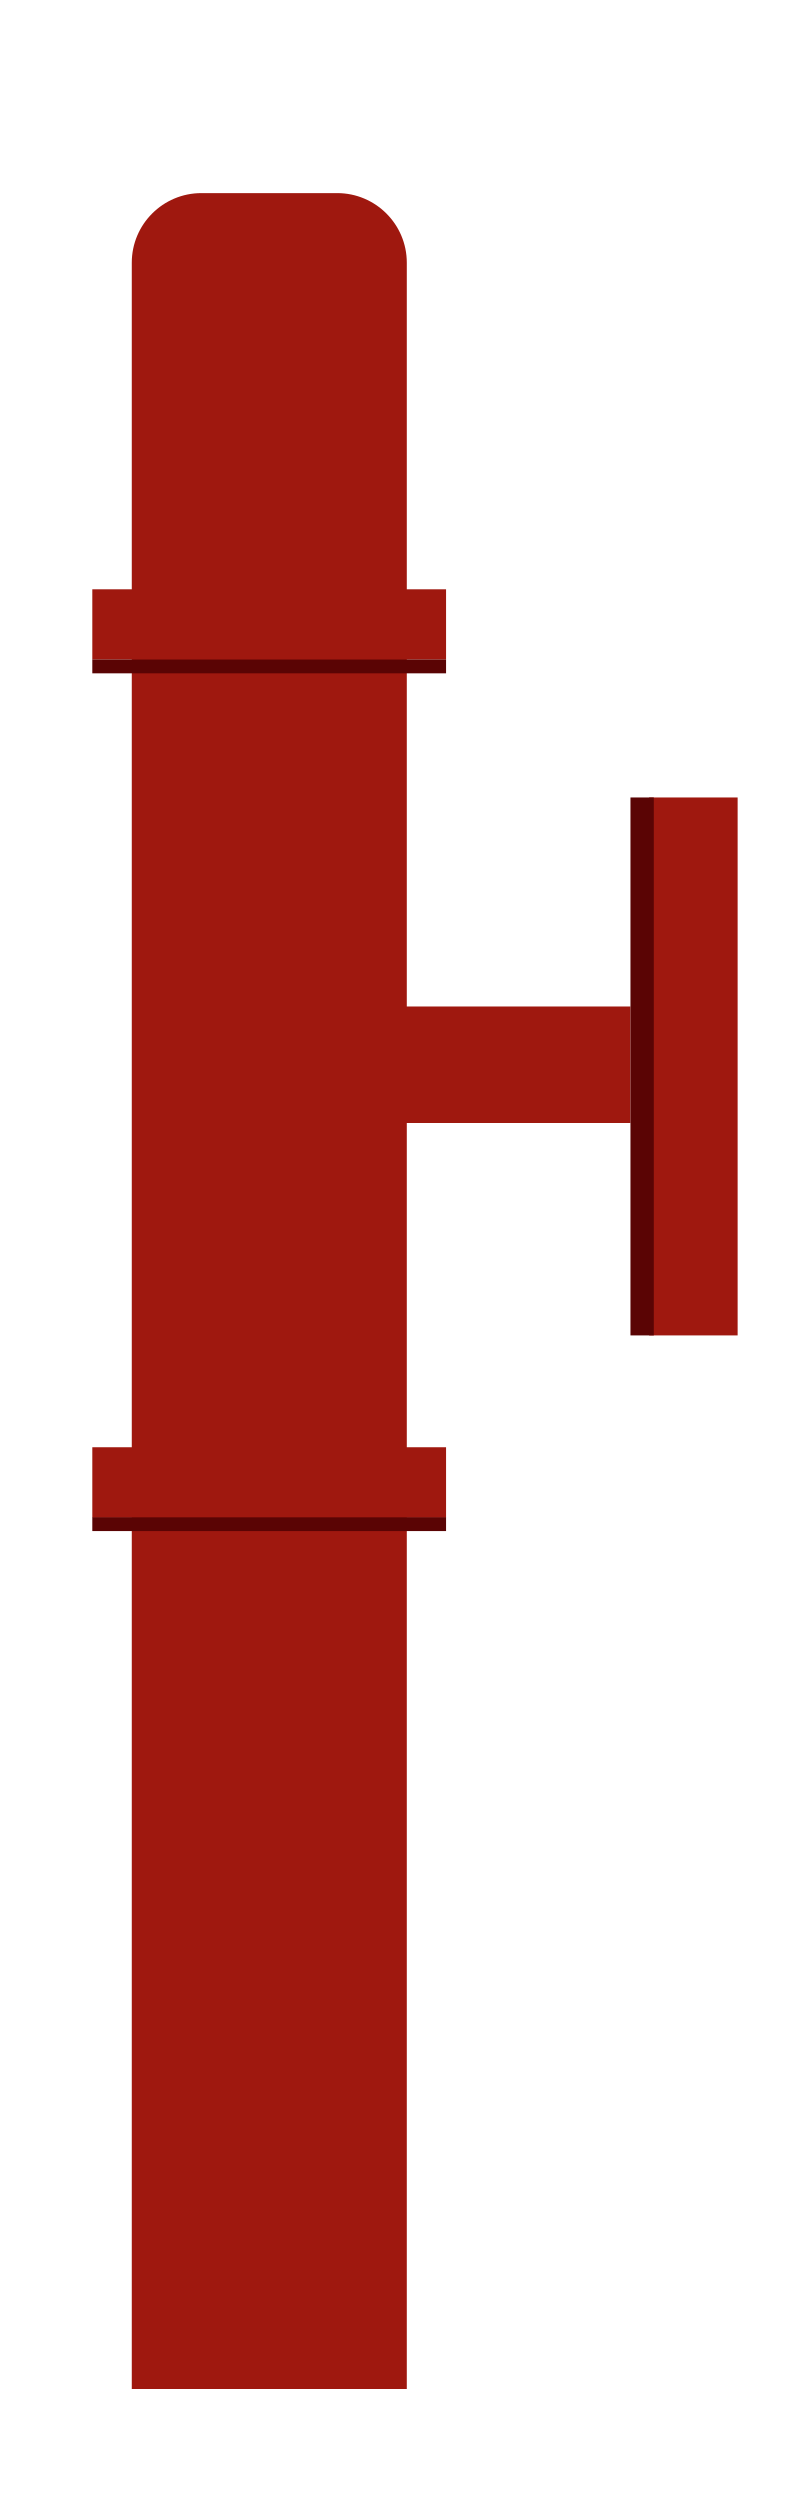
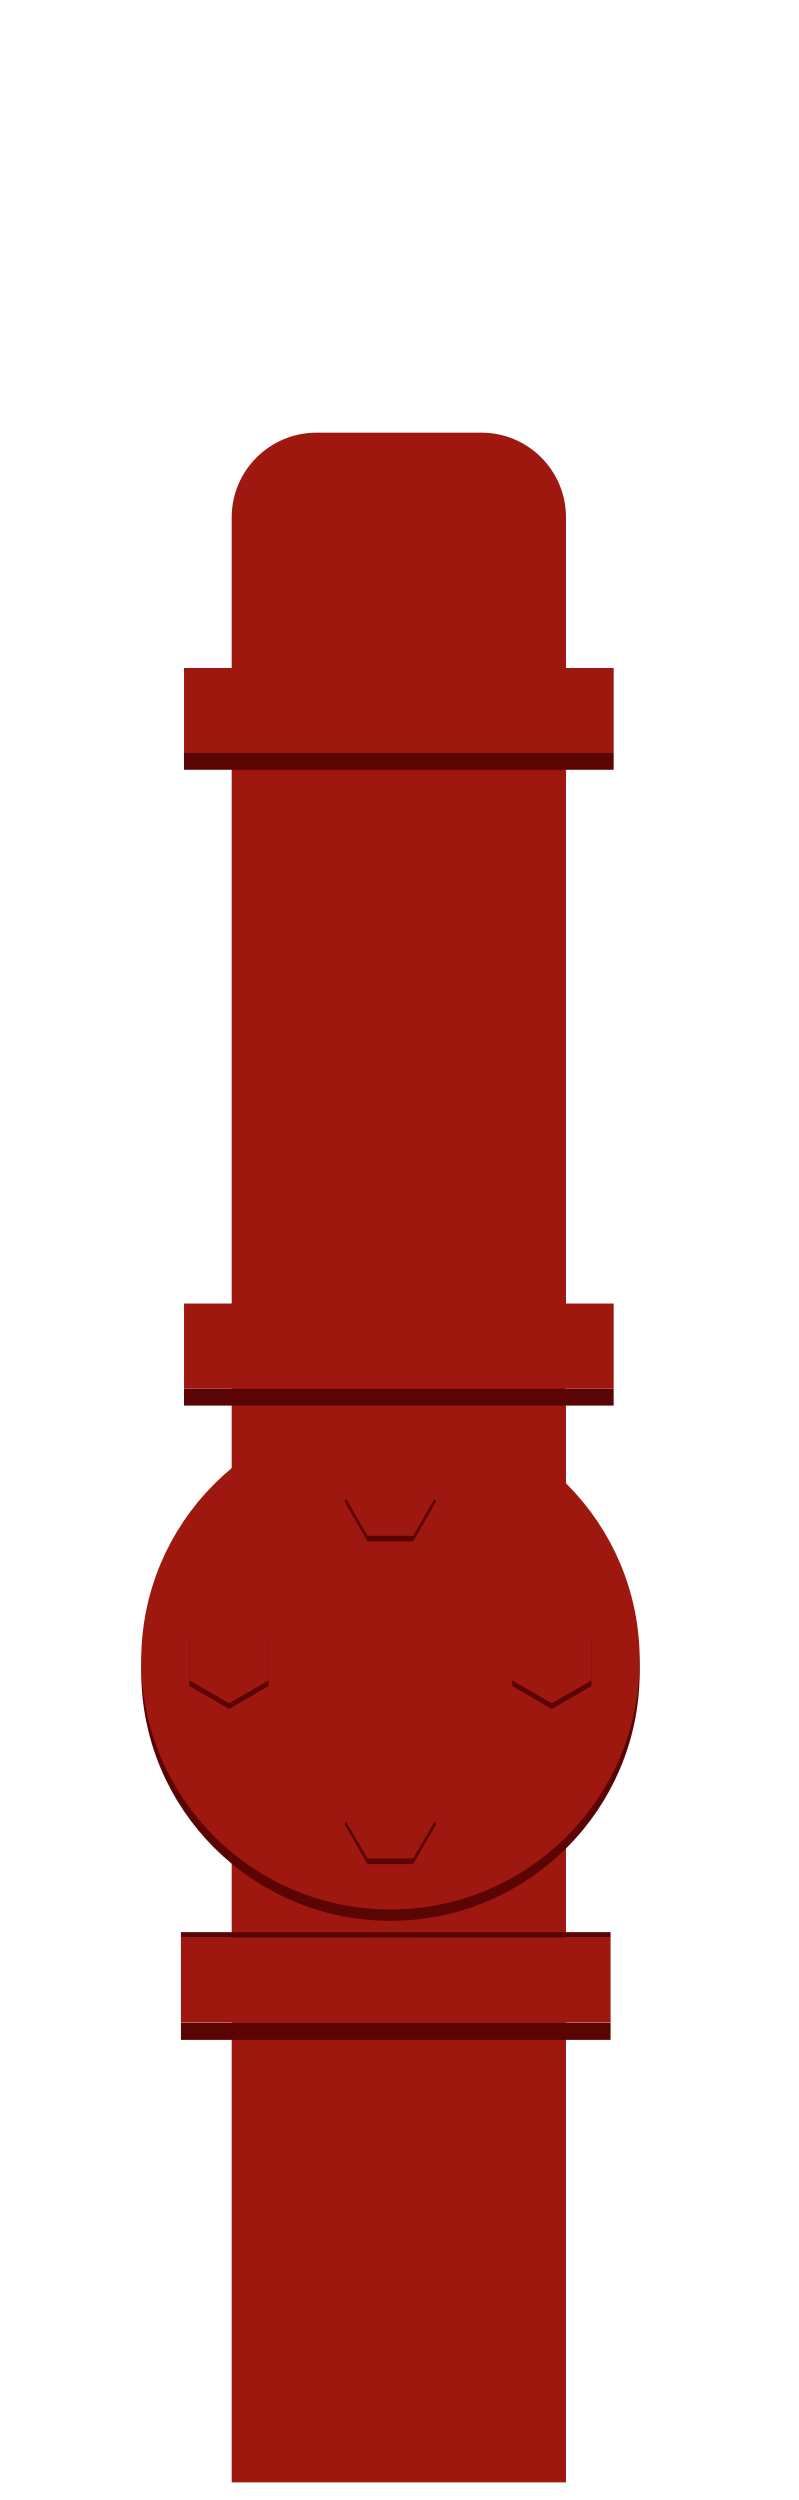
- <svg xmlns="http://www.w3.org/2000/svg" id="Layer_1" data-name="Layer 1" viewBox="0 0 38.01 117.81">
-   <defs>
-     <style>
-       .cls-1 {
-         fill: #9f180f;
-       }
- 
-       .cls-2 {
-         fill: #5a0404;
-       }
-     </style>
-   </defs>
-   <g>
-     <path class="cls-1" d="M9.49,9.1h6.4c1.81,0,3.28,1.47,3.28,3.28v100.2H6.21V12.38C6.21,10.57,7.68,9.1,9.49,9.1Z" />
-     <rect class="cls-2" x="4.35" y="31.07" width="16.67" height=".66" />
-     <rect class="cls-1" x="4.35" y="27.77" width="16.67" height="3.3" />
-     <rect class="cls-2" x="4.35" y="71.49" width="16.67" height=".66" />
-     <rect class="cls-1" x="4.35" y="68.2" width="16.67" height="3.3" />
+ <svg xmlns="http://www.w3.org/2000/svg" width="100%" height="100%" viewBox="0 0 31 97" version="1.1" xml:space="preserve" style="fill-rule:evenodd;clip-rule:evenodd;stroke-linejoin:round;stroke-miterlimit:2;">
+   <g transform="matrix(1,0,0,1,0,5.357468)">
+     <path d="M12.28,11.43L18.68,11.43C20.49,11.43 21.96,12.9 21.96,14.71L21.96,90.96L8.99,90.96L8.99,14.71C8.99,12.9 10.47,11.43 12.28,11.43Z" style="fill:rgb(159,24,15);fill-rule:nonzero;" />
+     <g>
+       <rect x="7.14" y="48.52" width="16.67" height="0.66" style="fill:rgb(90,4,4);" />
+       <rect x="7.14" y="45.22" width="16.67" height="3.3" style="fill:rgb(159,24,15);" />
+     </g>
+     <g transform="matrix(-1,0,-0,-1,30.71,139.44)">
+       <rect x="7.02" y="69.61" width="16.67" height="0.22" style="fill:rgb(90,4,4);" />
+     </g>
+     <g transform="matrix(-1,0,-0,-1,30.71,146.91)">
+       <rect x="7.02" y="73.12" width="16.67" height="0.66" style="fill:rgb(90,4,4);" />
+     </g>
+     <g transform="matrix(-1,0,-0,-1,30.71,142.95)">
+       <rect x="7.02" y="69.83" width="16.67" height="3.3" style="fill:rgb(159,24,15);" />
+     </g>
  </g>
-   <rect class="cls-1" x="30.59" y="37.58" width="4.17" height="25.35" />
-   <rect class="cls-1" x="19.44" y="42.66" width="5.49" height="15.05" transform="translate(72.37 27.99) rotate(90)" />
-   <rect class="cls-2" x="29.71" y="37.58" width="1.1" height="25.35" />
+   <g transform="matrix(1,0,0,1,0,5.357468)">
+     <circle cx="15.15" cy="59.5" r="9.67" style="fill:rgb(90,4,4);" />
+   </g>
+   <g transform="matrix(1,0,0,1,0,5.357468)">
+     <circle cx="15.15" cy="59.06" r="9.67" style="fill:rgb(159,24,15);" />
+   </g>
+   <g transform="matrix(1,0,0,1,0,5.357468)">
+     <path d="M16.03,51.37L14.26,51.37L13.37,52.91L14.26,54.45L16.03,54.45L16.92,52.91L16.03,51.37Z" style="fill:rgb(90,4,4);fill-rule:nonzero;" />
+     <path d="M16.03,63.9L14.26,63.9L13.37,65.43L14.26,66.97L16.03,66.97L16.92,65.43L16.03,63.9Z" style="fill:rgb(90,4,4);fill-rule:nonzero;" />
+   </g>
+   <g transform="matrix(1,0,0,1,0,5.357468)">
+     <path d="M22.95,60.06L22.95,58.29L21.41,57.4L19.87,58.29L19.87,60.06L21.41,60.95L22.95,60.06Z" style="fill:rgb(90,4,4);fill-rule:nonzero;" />
+     <path d="M10.42,60.06L10.42,58.29L8.89,57.4L7.35,58.29L7.35,60.06L8.89,60.95L10.42,60.06Z" style="fill:rgb(90,4,4);fill-rule:nonzero;" />
+   </g>
+   <g transform="matrix(1,0,0,1,0,5.357468)">
+     <path d="M16.03,51.15L14.26,51.15L13.37,52.69L14.26,54.23L16.03,54.23L16.92,52.69L16.03,51.15Z" style="fill:rgb(159,24,15);fill-rule:nonzero;" />
+     <path d="M16.03,63.68L14.26,63.68L13.37,65.22L14.26,66.75L16.03,66.75L16.92,65.22L16.03,63.68Z" style="fill:rgb(159,24,15);fill-rule:nonzero;" />
+   </g>
+   <g transform="matrix(1,0,0,1,0,5.357468)">
+     <path d="M22.95,59.84L22.95,58.07L21.41,57.18L19.87,58.07L19.87,59.84L21.41,60.73L22.95,59.84Z" style="fill:rgb(159,24,15);fill-rule:nonzero;" />
+     <path d="M10.42,59.84L10.42,58.07L8.89,57.18L7.35,58.07L7.35,59.84L8.89,60.73L10.42,59.84Z" style="fill:rgb(159,24,15);fill-rule:nonzero;" />
+   </g>
+   <g transform="matrix(1,0,0,1,0,5.357468)">
+     <rect x="7.14" y="23.85" width="16.67" height="0.66" style="fill:rgb(90,4,4);" />
+     <rect x="7.14" y="20.56" width="16.67" height="3.3" style="fill:rgb(159,24,15);" />
+   </g>
</svg>
